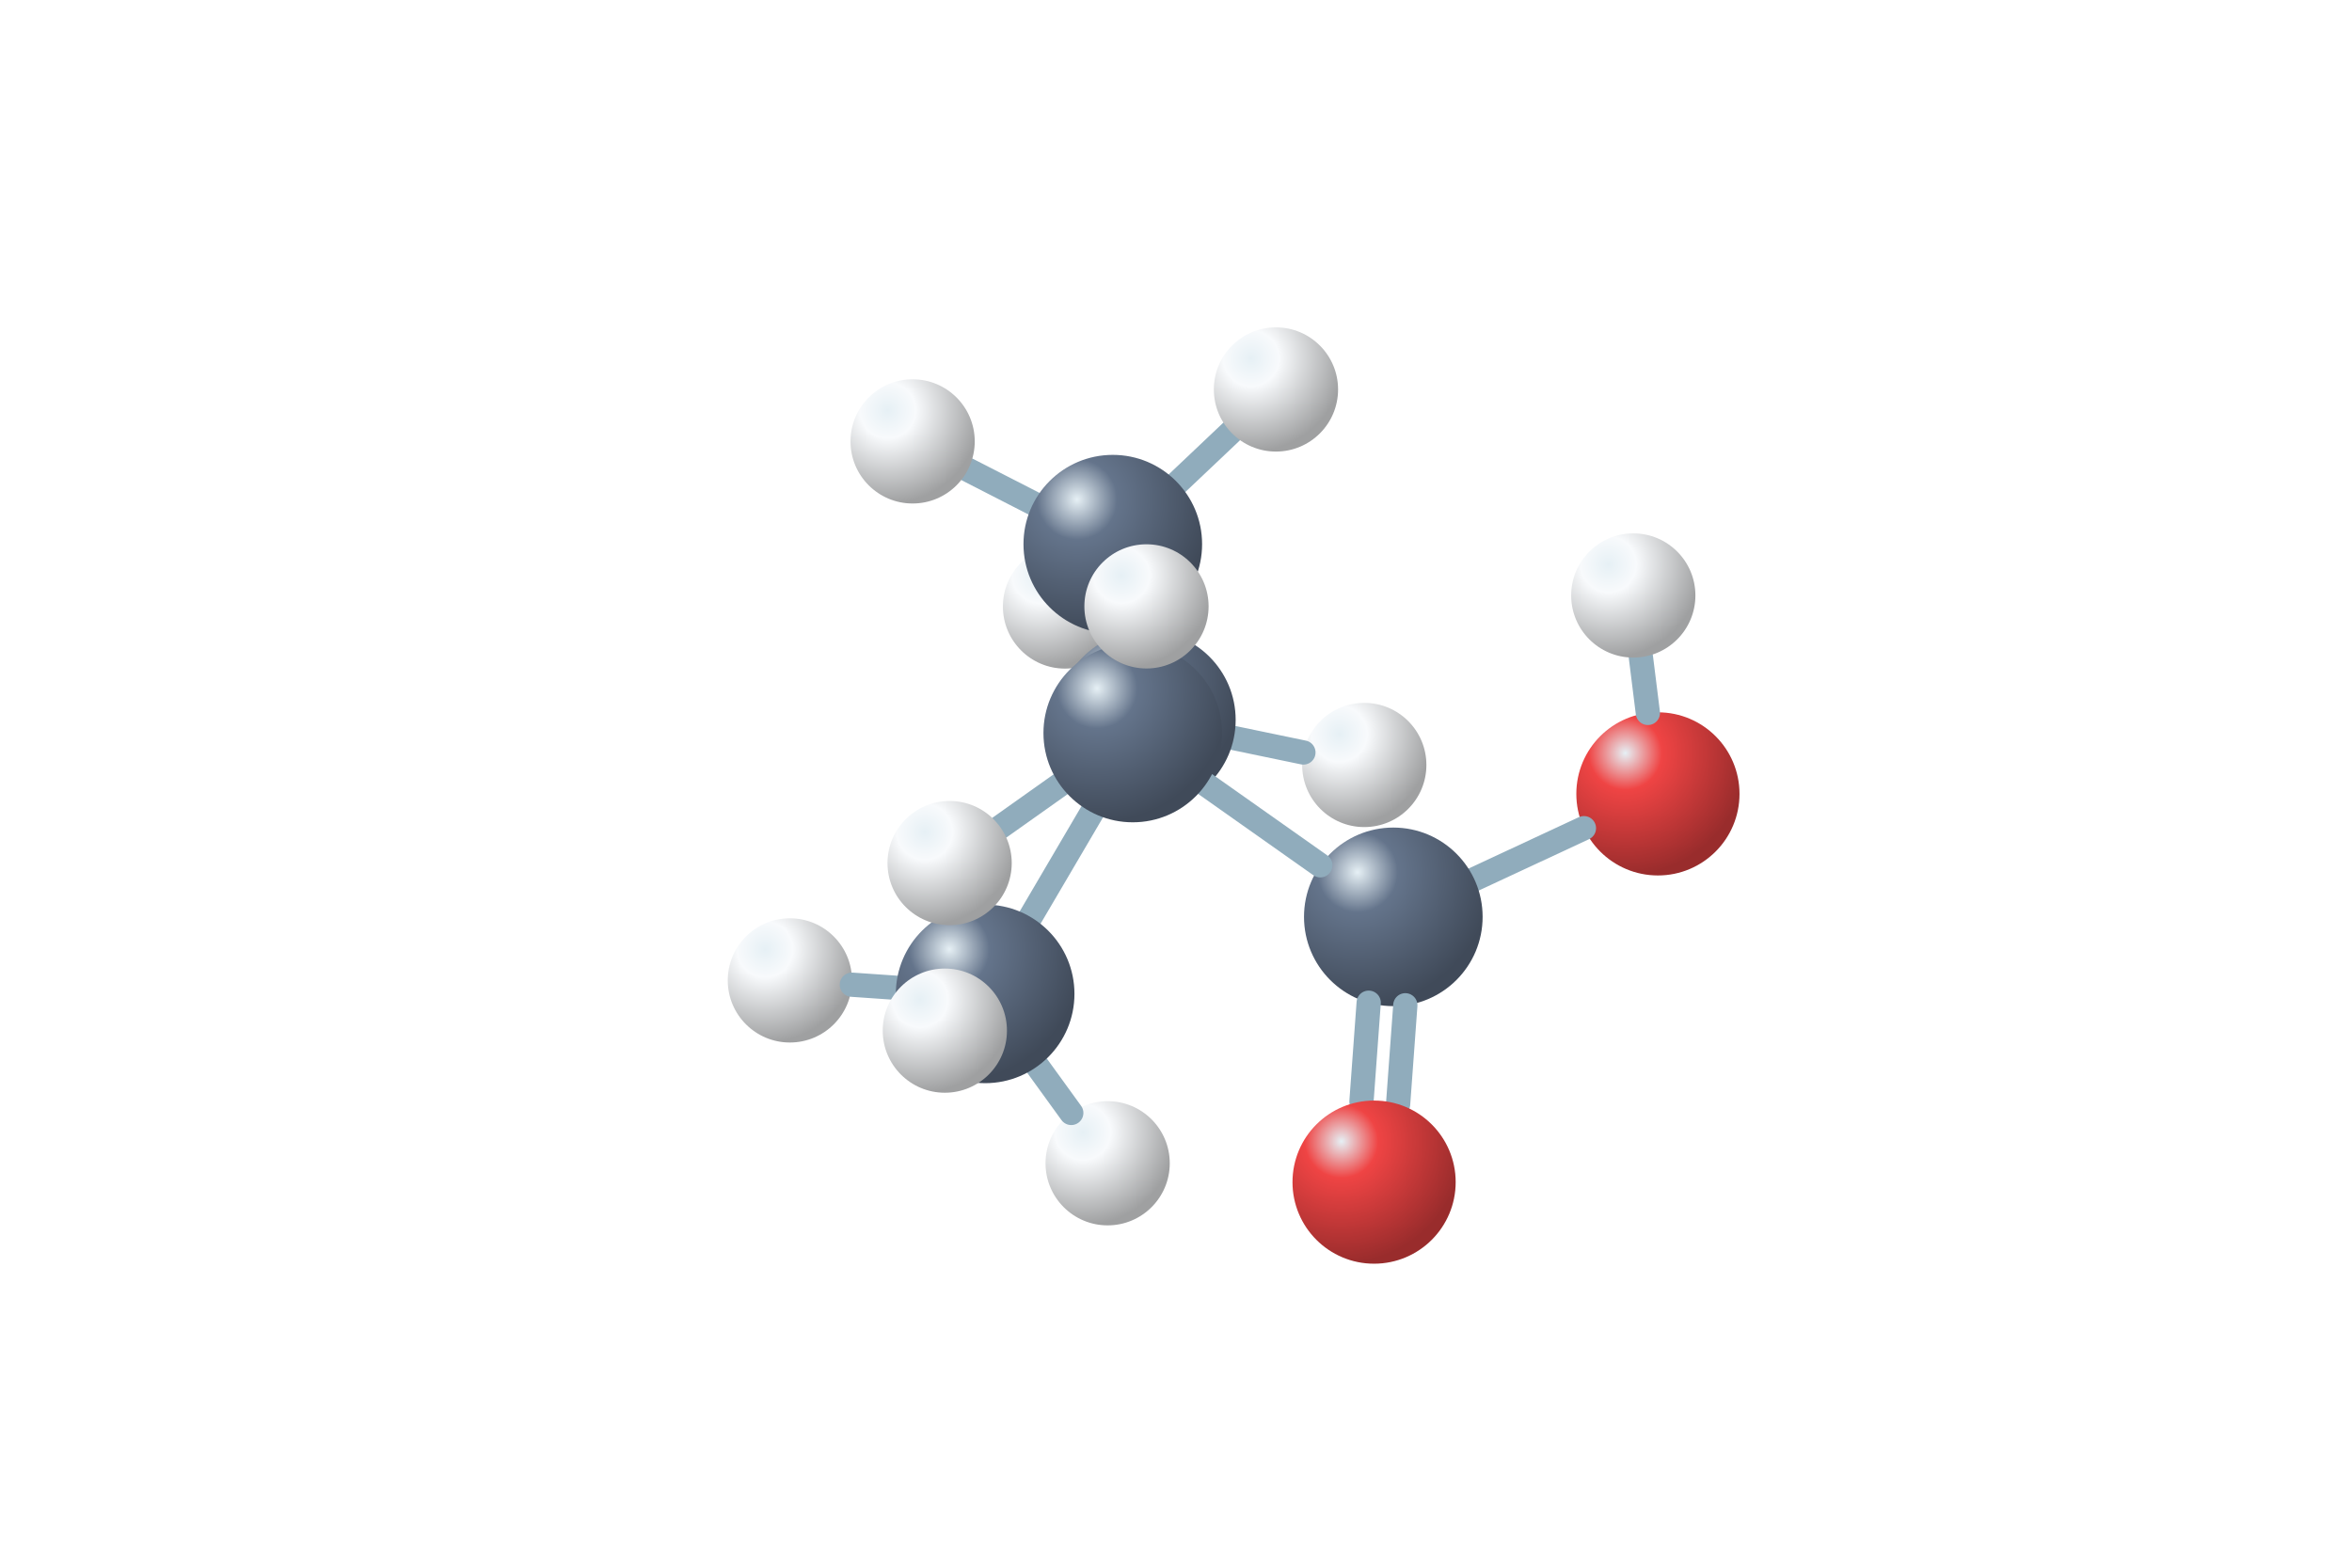
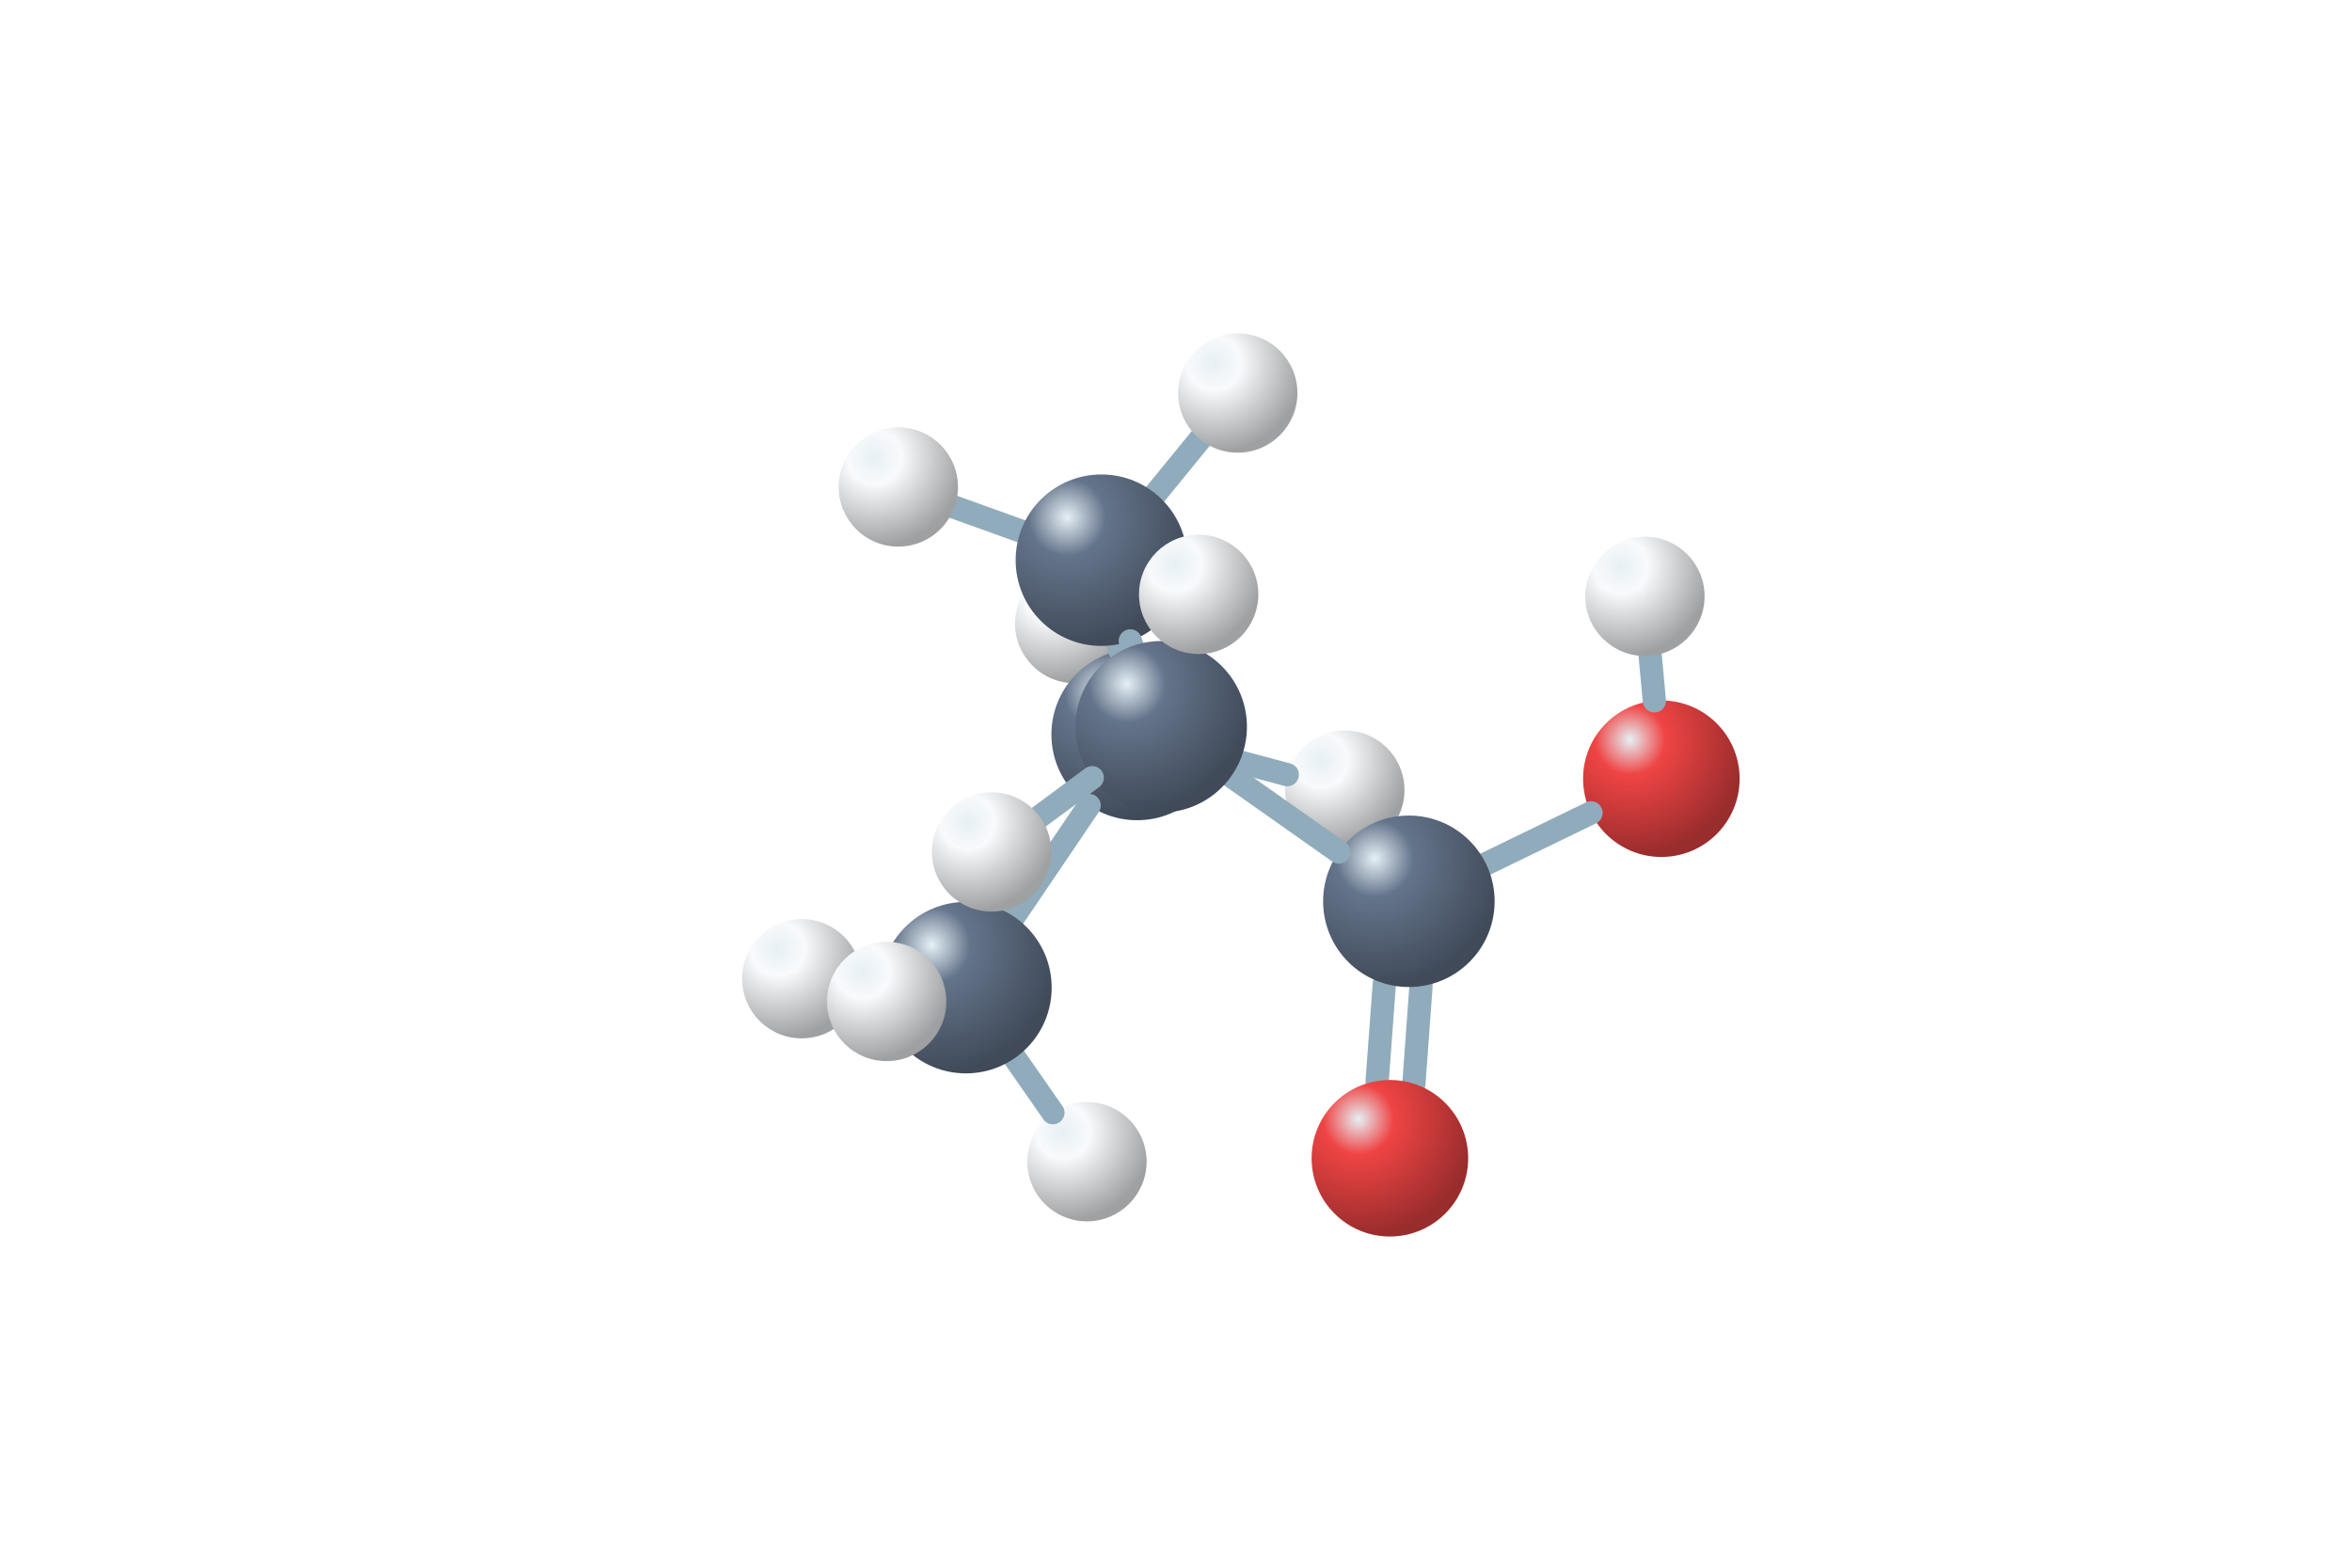
<svg xmlns="http://www.w3.org/2000/svg" viewBox="0 0 192 128">
  <defs>
    <radialGradient id="C" cx="30%" cy="25%" r="75%">
      <stop stop-color="#e6f0f5" />
      <stop offset=".3" stop-color="#64748b" />
      <stop offset="1" stop-color="#404a59" />
    </radialGradient>
    <radialGradient id="O" cx="30%" cy="25%" r="75%">
      <stop stop-color="#e6f0f5" />
      <stop offset=".3" stop-color="#ef4444" />
      <stop offset="1" stop-color="#992c2c" />
    </radialGradient>
    <radialGradient id="H" cx="30%" cy="25%" r="75%">
      <stop stop-color="#e6f0f5" />
      <stop offset=".3" stop-color="#f8fafc" />
      <stop offset="1" stop-color="#9fa0a1" />
    </radialGradient>
  </defs>
-   <circle cx="86.94" cy="49.52" r="5.07" fill="url(#H)" />
-   <circle cx="64.48" cy="80.05" r="5.07" fill="url(#H)" />
-   <circle cx="90.42" cy="94.98" r="5.07" fill="url(#H)" />
-   <circle cx="111.37" cy="62.46" r="5.07" fill="url(#H)" />
-   <path d="M73.15 80.65L69.54 80.4" stroke="#90acbc" stroke-width="1.98" stroke-linecap="round" />
-   <path d="M100.72 60.26L106.4 61.44" stroke="#90acbc" stroke-width="1.98" stroke-linecap="round" />
-   <path d="M84.69 87.06L87.45 90.87" stroke="#90acbc" stroke-width="1.98" stroke-linecap="round" />
-   <circle cx="93.58" cy="58.78" r="7.29" fill="url(#C)" />
-   <path d="M84.12 74.87L89.88 65.06" stroke="#90acbc" stroke-width="1.98" stroke-linecap="round" />
-   <circle cx="80.42" cy="81.15" r="7.29" fill="url(#C)" />
-   <path d="M92.21 51.62L92.21 51.59" stroke="#90acbc" stroke-width="1.98" stroke-linecap="round" />
-   <circle cx="77.13" cy="84.15" r="5.07" fill="url(#H)" />
-   <path d="M84.36 41.1L79.01 38.36" stroke="#90acbc" stroke-width="1.98" stroke-linecap="round" />
-   <path d="M96.13 39.41L100.48 35.29" stroke="#90acbc" stroke-width="1.98" stroke-linecap="round" />
-   <circle cx="74.5" cy="36.04" r="5.07" fill="url(#H)" />
-   <circle cx="90.84" cy="44.43" r="7.29" fill="url(#C)" />
-   <circle cx="104.16" cy="31.8" r="5.07" fill="url(#H)" />
-   <path d="M91.61 51.68L91.71 52.6" stroke="#90acbc" stroke-width="1.98" stroke-linecap="round" />
-   <circle cx="135.34" cy="64.82" r="6.66" fill="url(#O)" />
-   <path d="M134.52 58.21L133.95 53.65" stroke="#90acbc" stroke-width="1.98" stroke-linecap="round" />
-   <path d="M120.35 71.79L129.3 67.62" stroke="#90acbc" stroke-width="1.98" stroke-linecap="round" />
-   <circle cx="133.33" cy="48.62" r="5.07" fill="url(#H)" />
-   <circle cx="113.74" cy="74.86" r="7.29" fill="url(#C)" />
-   <path d="M98.43 64.05L107.78 70.65" stroke="#90acbc" stroke-width="1.98" stroke-linecap="round" />
-   <path d="M114.72 82.08L114.13 90.16" stroke="#90acbc" stroke-width="1.98" stroke-linecap="round" />
-   <path d="M111.73 81.87L111.14 89.94" stroke="#90acbc" stroke-width="1.98" stroke-linecap="round" />
-   <path d="M86.53 64.07L81.65 67.53" stroke="#90acbc" stroke-width="1.98" stroke-linecap="round" />
-   <circle cx="92.47" cy="59.85" r="7.29" fill="url(#C)" />
-   <circle cx="77.52" cy="70.47" r="5.07" fill="url(#H)" />
-   <circle cx="112.17" cy="96.52" r="6.66" fill="url(#O)" />
-   <circle cx="93.59" cy="49.51" r="5.07" fill="url(#H)" />
+   <circle cx="87.73" cy="50.91" r="4.87" fill="url(#H)" />
+   <circle cx="65.45" cy="79.91" r="4.87" fill="url(#H)" />
+   <path d="M71.86 80.26L70.31 80.17" stroke="#90acbc" stroke-width="1.9" stroke-linecap="round" />
+   <circle cx="109.78" cy="64.51" r="4.87" fill="url(#H)" />
+   <path d="M99.58 61.78L105.08 63.25" stroke="#90acbc" stroke-width="1.9" stroke-linecap="round" />
+   <circle cx="88.73" cy="94.85" r="4.87" fill="url(#H)" />
+   <path d="M82.84 86.38L85.95 90.85" stroke="#90acbc" stroke-width="1.9" stroke-linecap="round" />
+   <circle cx="92.83" cy="59.97" r="7" fill="url(#C)" />
+   <path d="M82.77 74.84L88.91 65.77" stroke="#90acbc" stroke-width="1.9" stroke-linecap="round" />
+   <circle cx="78.85" cy="80.64" r="7" fill="url(#C)" />
+   <path d="M91.42 53.11L91.31 52.6" stroke="#90acbc" stroke-width="1.9" stroke-linecap="round" />
+   <circle cx="72.38" cy="81.77" r="4.87" fill="url(#H)" />
+   <path d="M94.33 40.32L97.97 35.86" stroke="#90acbc" stroke-width="1.9" stroke-linecap="round" />
+   <circle cx="101.04" cy="32.09" r="4.87" fill="url(#H)" />
+   <path d="M83.33 43.36L77.91 41.41" stroke="#90acbc" stroke-width="1.9" stroke-linecap="round" />
+   <circle cx="89.91" cy="45.74" r="7" fill="url(#C)" />
+   <circle cx="73.33" cy="39.76" r="4.87" fill="url(#H)" />
+   <path d="M92.27 52.33L92.42 52.75" stroke="#90acbc" stroke-width="1.9" stroke-linecap="round" />
+   <circle cx="135.62" cy="63.58" r="6.39" fill="url(#O)" />
+   <path d="M121.31 70.53L129.88 66.37" stroke="#90acbc" stroke-width="1.9" stroke-linecap="round" />
+   <path d="M135.05 57.22L134.71 53.54" stroke="#90acbc" stroke-width="1.9" stroke-linecap="round" />
+   <path d="M116 80.51L115.42 88.49" stroke="#90acbc" stroke-width="1.9" stroke-linecap="round" />
+   <path d="M113.01 80.29L112.42 88.27" stroke="#90acbc" stroke-width="1.9" stroke-linecap="round" />
+   <circle cx="115.01" cy="73.59" r="7" fill="url(#C)" />
+   <circle cx="134.28" cy="48.69" r="4.87" fill="url(#H)" />
+   <circle cx="113.46" cy="94.57" r="6.39" fill="url(#O)" />
+   <path d="M100.51 63.37L109.29 69.56" stroke="#90acbc" stroke-width="1.9" stroke-linecap="round" />
+   <circle cx="94.79" cy="59.34" r="7" fill="url(#C)" />
+   <path d="M89.16 63.5L84.87 66.67" stroke="#90acbc" stroke-width="1.9" stroke-linecap="round" />
+   <circle cx="80.95" cy="69.56" r="4.87" fill="url(#H)" />
+   <circle cx="97.85" cy="48.53" r="4.87" fill="url(#H)" />
</svg>
